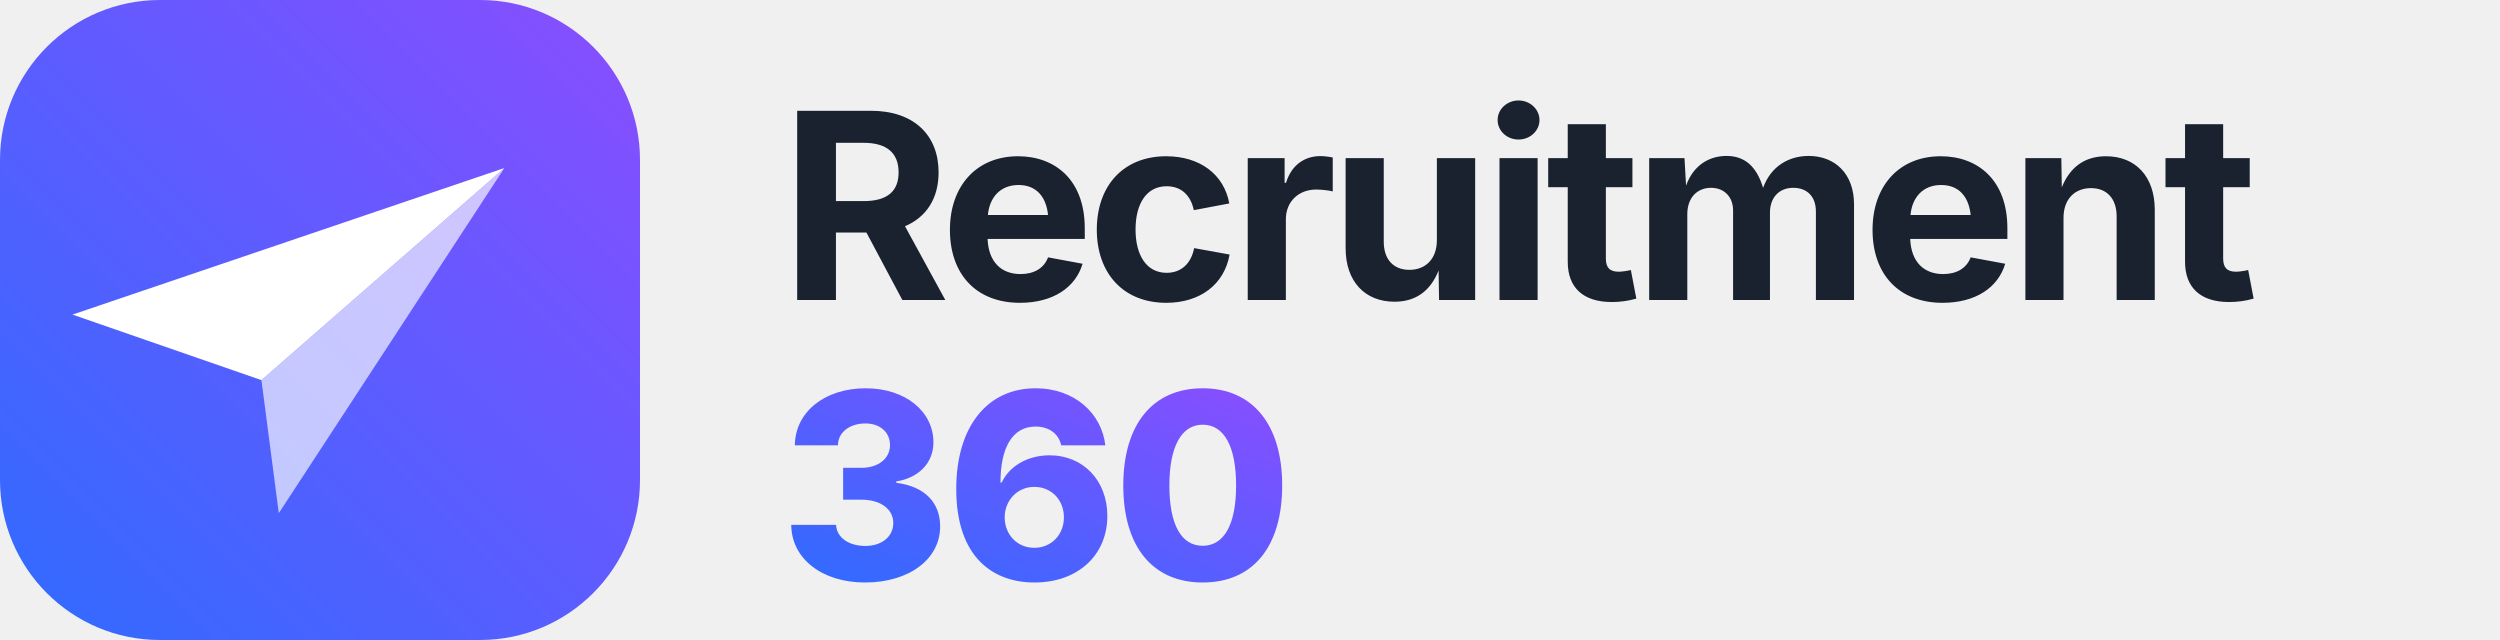
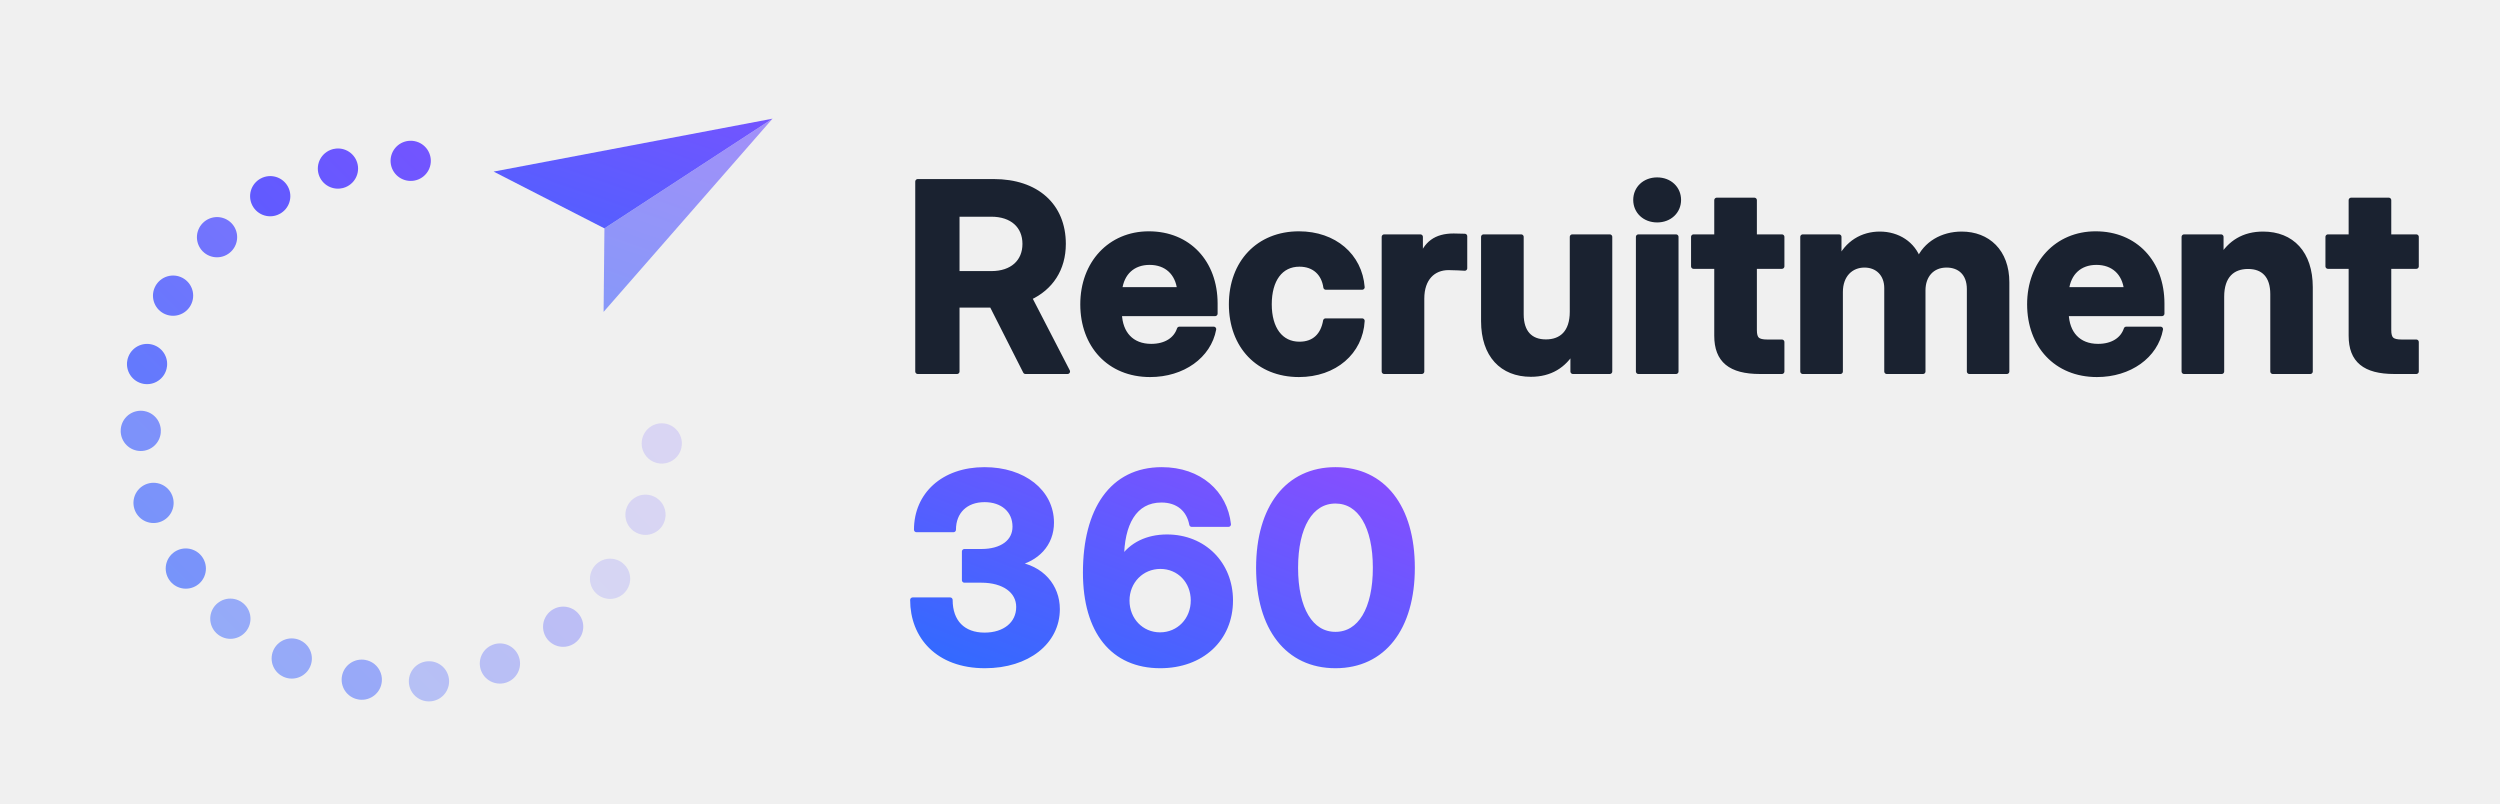
- <svg xmlns="http://www.w3.org/2000/svg" viewBox="0 0 250 64" width="750" height="192">
+ <svg xmlns="http://www.w3.org/2000/svg" viewBox="0 0 249 80" width="747" height="240">
  <defs>
-     <linearGradient id="g" x1="0" y1="1" x2="1" y2="0">
+     <linearGradient id="g" gradientUnits="userSpaceOnUse" x1="14" y1="70" x2="70" y2="14">
+       <stop offset="0" stop-color="#2f6bff" />
+       <stop offset="1" stop-color="#8a4dff" />
+     </linearGradient>
+     <linearGradient id="t" x1="0" y1="1" x2="1" y2="0">
      <stop offset="0" stop-color="#2f6bff" />
      <stop offset="1" stop-color="#8a4dff" />
    </linearGradient>
  </defs>
-   <rect width="64" height="64" rx="16" fill="url(#g)" />
-   <g transform="translate(30 33) rotate(-34) scale(1.0)">
-     <path d="M26 -2L-18 -14L-6 2z" fill="#fff" />
-     <path d="M26 -2L-6 2L-12 14z" fill="#fff" opacity=".66" />
+   <path d="M40.91 16.02 A26 26 0 0 0 21.62 23.62" fill="none" stroke="url(#g)" stroke-width="4" stroke-linecap="round" stroke-dasharray="0.01 7.3" opacity="1.00" />
+   <path d="M21.62 23.62 A26 26 0 0 0 14.02 42.91" fill="none" stroke="url(#g)" stroke-width="4" stroke-linecap="round" stroke-dasharray="0.01 7.3" opacity="0.84" />
+   <path d="M14.02 42.91 A26 26 0 0 0 22.94 61.62" fill="none" stroke="url(#g)" stroke-width="4" stroke-linecap="round" stroke-dasharray="0.01 7.3" opacity="0.67" />
+   <path d="M22.94 61.62 A26 26 0 0 0 42.72 67.86" fill="none" stroke="url(#g)" stroke-width="4" stroke-linecap="round" stroke-dasharray="0.01 7.3" opacity="0.51" />
+   <path d="M42.72 67.86 A26 26 0 0 0 60.76 57.65" fill="none" stroke="url(#g)" stroke-width="4" stroke-linecap="round" stroke-dasharray="0.01 7.3" opacity="0.34" />
+   <path d="M60.76 57.65 A26 26 0 0 0 65.61 37.49" fill="none" stroke="url(#g)" stroke-width="4" stroke-linecap="round" stroke-dasharray="0.01 7.3" opacity="0.18" />
+   <g transform="translate(63 20) rotate(-26) scale(0.62)">
+     <path d="M26 -2L-18 -14L-6 2z" fill="url(#g)" />
+     <path d="M26 -2L-6 2L-12 14z" fill="url(#g)" opacity=".62" />
  </g>
-   <text x="78" y="30" font-family="Inter, Segoe UI, Helvetica, Arial, sans-serif" font-size="26" font-weight="700" letter-spacing="-0.8" fill="#1a2230">Recruitment</text>
-   <text x="78" y="58" font-family="Inter, Segoe UI, Helvetica, Arial, sans-serif" font-size="26" font-weight="800" letter-spacing="-0.5" fill="url(#g)">360</text>
+   <path d="M91.409 37.0H95.319V30.386H98.747C98.76 30.386 98.772 30.386 98.785 30.386L102.137 37.0H106.326L102.53 29.649C104.65 28.672 105.907 26.793 105.907 24.292C105.907 20.483 103.241 18.084 98.976 18.084H91.409ZM95.319 27.25V21.334H98.734C100.804 21.334 102.086 22.489 102.086 24.292C102.086 26.095 100.804 27.25 98.747 27.25Z M114.55 37.305C117.8 37.305 120.389 35.451 120.885 32.785H117.47C117.127 33.826 116.124 34.499 114.664 34.499C112.696 34.499 111.554 33.217 111.49 31.236H121.024V30.233C121.024 26.146 118.371 23.289 114.423 23.289C110.576 23.289 107.846 26.222 107.846 30.31C107.846 34.385 110.487 37.305 114.55 37.305ZM111.515 28.85C111.719 27.174 112.823 26.133 114.499 26.133C116.187 26.133 117.304 27.174 117.495 28.85Z M129.375 37.305C132.942 37.305 135.506 35.058 135.671 31.96H132.028C131.787 33.369 130.936 34.283 129.425 34.283C127.546 34.283 126.417 32.747 126.417 30.31C126.417 27.859 127.534 26.311 129.425 26.311C130.923 26.311 131.863 27.237 132.053 28.608H135.671C135.43 25.485 132.904 23.289 129.375 23.289C125.35 23.289 122.646 26.158 122.646 30.31C122.646 34.461 125.338 37.305 129.375 37.305Z M137.865 37.0H141.61V29.738C141.61 27.72 142.74 26.653 144.276 26.653C144.911 26.653 145.609 26.704 145.888 26.717V23.53C145.583 23.518 145.215 23.505 144.784 23.505C143.019 23.505 142.003 24.267 141.508 25.879H141.47V23.594H137.865Z M152.474 37.279C154.404 37.279 155.762 36.416 156.663 34.893V37.0H160.332V23.594H156.6V31.046C156.6 33.128 155.521 34.055 153.972 34.055C152.41 34.055 151.509 33.103 151.509 31.3V23.594H147.764V31.985C147.764 35.375 149.617 37.279 152.474 37.279Z M163.186 37.0H166.931V23.594H163.186ZM165.052 21.905C166.283 21.905 167.185 21.055 167.185 19.912C167.185 18.77 166.283 17.919 165.052 17.919C163.82 17.919 162.919 18.77 162.919 19.912C162.919 21.055 163.82 21.905 165.052 21.905Z M177.477 23.594H174.735V19.938H170.99V23.594H168.679V26.526H170.99V33.445C170.99 35.883 172.348 37.0 175.294 37.0H177.477V34.067H176.043C175.027 34.067 174.735 33.775 174.735 32.861V26.526H177.477Z M179.556 37.0H183.301V29.091C183.301 27.364 184.368 26.399 185.701 26.399C187.008 26.399 187.922 27.301 187.922 28.697V37.0H191.528V28.926C191.528 27.428 192.429 26.399 193.877 26.399C195.159 26.399 196.149 27.187 196.149 28.799V37.0H199.881V28.113C199.881 25.041 197.964 23.314 195.387 23.314C193.445 23.314 191.795 24.292 191.096 25.93C190.538 24.292 189.027 23.314 187.224 23.314C185.523 23.314 183.962 24.19 183.162 26.006V23.594H179.556Z M208.854 37.305C212.104 37.305 214.694 35.451 215.189 32.785H211.774C211.431 33.826 210.428 34.499 208.968 34.499C207 34.499 205.858 33.217 205.794 31.236H215.329V30.233C215.329 26.146 212.675 23.289 208.727 23.289C204.88 23.289 202.151 26.222 202.151 30.31C202.151 34.385 204.791 37.305 208.854 37.305ZM205.82 28.85C206.023 27.174 207.127 26.133 208.803 26.133C210.492 26.133 211.609 27.174 211.799 28.85Z M221.279 29.548C221.279 27.466 222.359 26.539 223.907 26.539C225.469 26.539 226.37 27.491 226.37 29.294V37.0H230.103V28.608C230.103 25.219 228.262 23.314 225.405 23.314C223.476 23.314 222.117 24.178 221.216 25.701V23.594H217.534V37.0H221.279Z M240.662 23.594H237.92V19.938H234.175V23.594H231.864V26.526H234.175V33.445C234.175 35.883 235.533 37.0 238.479 37.0H240.662V34.067H239.228C238.212 34.067 237.92 33.775 237.92 32.861V26.526H240.662Z" fill="#1a2230" stroke="#1a2230" stroke-width="0.5" stroke-linejoin="round" />
+   <path d="M98.1 66.305C102.34 66.305 105.311 63.943 105.311 60.668C105.311 58.421 103.762 56.529 101.121 56.187V56.148C103.254 55.704 104.727 54.193 104.727 52.061C104.727 48.976 101.934 46.779 98.062 46.779C93.923 46.779 91.282 49.306 91.282 52.759H94.964C94.964 50.931 96.195 49.763 98.062 49.763C99.864 49.763 101.096 50.829 101.096 52.454C101.096 53.978 99.788 54.93 97.744 54.93H96.056V57.786H97.744C99.979 57.786 101.464 58.84 101.464 60.452C101.464 62.141 100.08 63.258 98.062 63.258C95.916 63.258 94.634 61.95 94.634 59.754H90.901C90.901 63.359 93.39 66.305 98.1 66.305Z M115.562 66.305C119.663 66.305 122.557 63.664 122.557 59.805C122.557 56.161 119.891 53.482 116.235 53.482C114.28 53.482 112.668 54.257 111.728 55.704H111.703C111.703 52.175 112.972 49.801 115.677 49.801C117.34 49.801 118.419 50.74 118.698 52.226H122.354C122.012 49.103 119.485 46.779 115.715 46.779C110.751 46.779 108.11 50.791 108.11 57.024C108.11 62.902 110.852 66.305 115.562 66.305ZM115.537 63.232C113.683 63.232 112.249 61.747 112.249 59.817C112.249 57.9 113.696 56.415 115.575 56.415C117.441 56.415 118.85 57.875 118.85 59.805C118.85 61.747 117.416 63.232 115.537 63.232Z M133.012 66.305C137.773 66.305 140.668 62.56 140.668 56.555C140.668 50.524 137.773 46.779 133.012 46.779C128.252 46.779 125.357 50.537 125.357 56.555C125.357 62.56 128.252 66.305 133.012 66.305ZM133.012 63.182C130.549 63.182 129.039 60.668 129.039 56.555C129.039 52.429 130.549 49.902 133.012 49.902C135.475 49.902 136.986 52.429 136.986 56.555C136.986 60.668 135.475 63.182 133.012 63.182Z" fill="url(#t)" stroke="url(#t)" stroke-width="0.5" stroke-linejoin="round" />
</svg>
